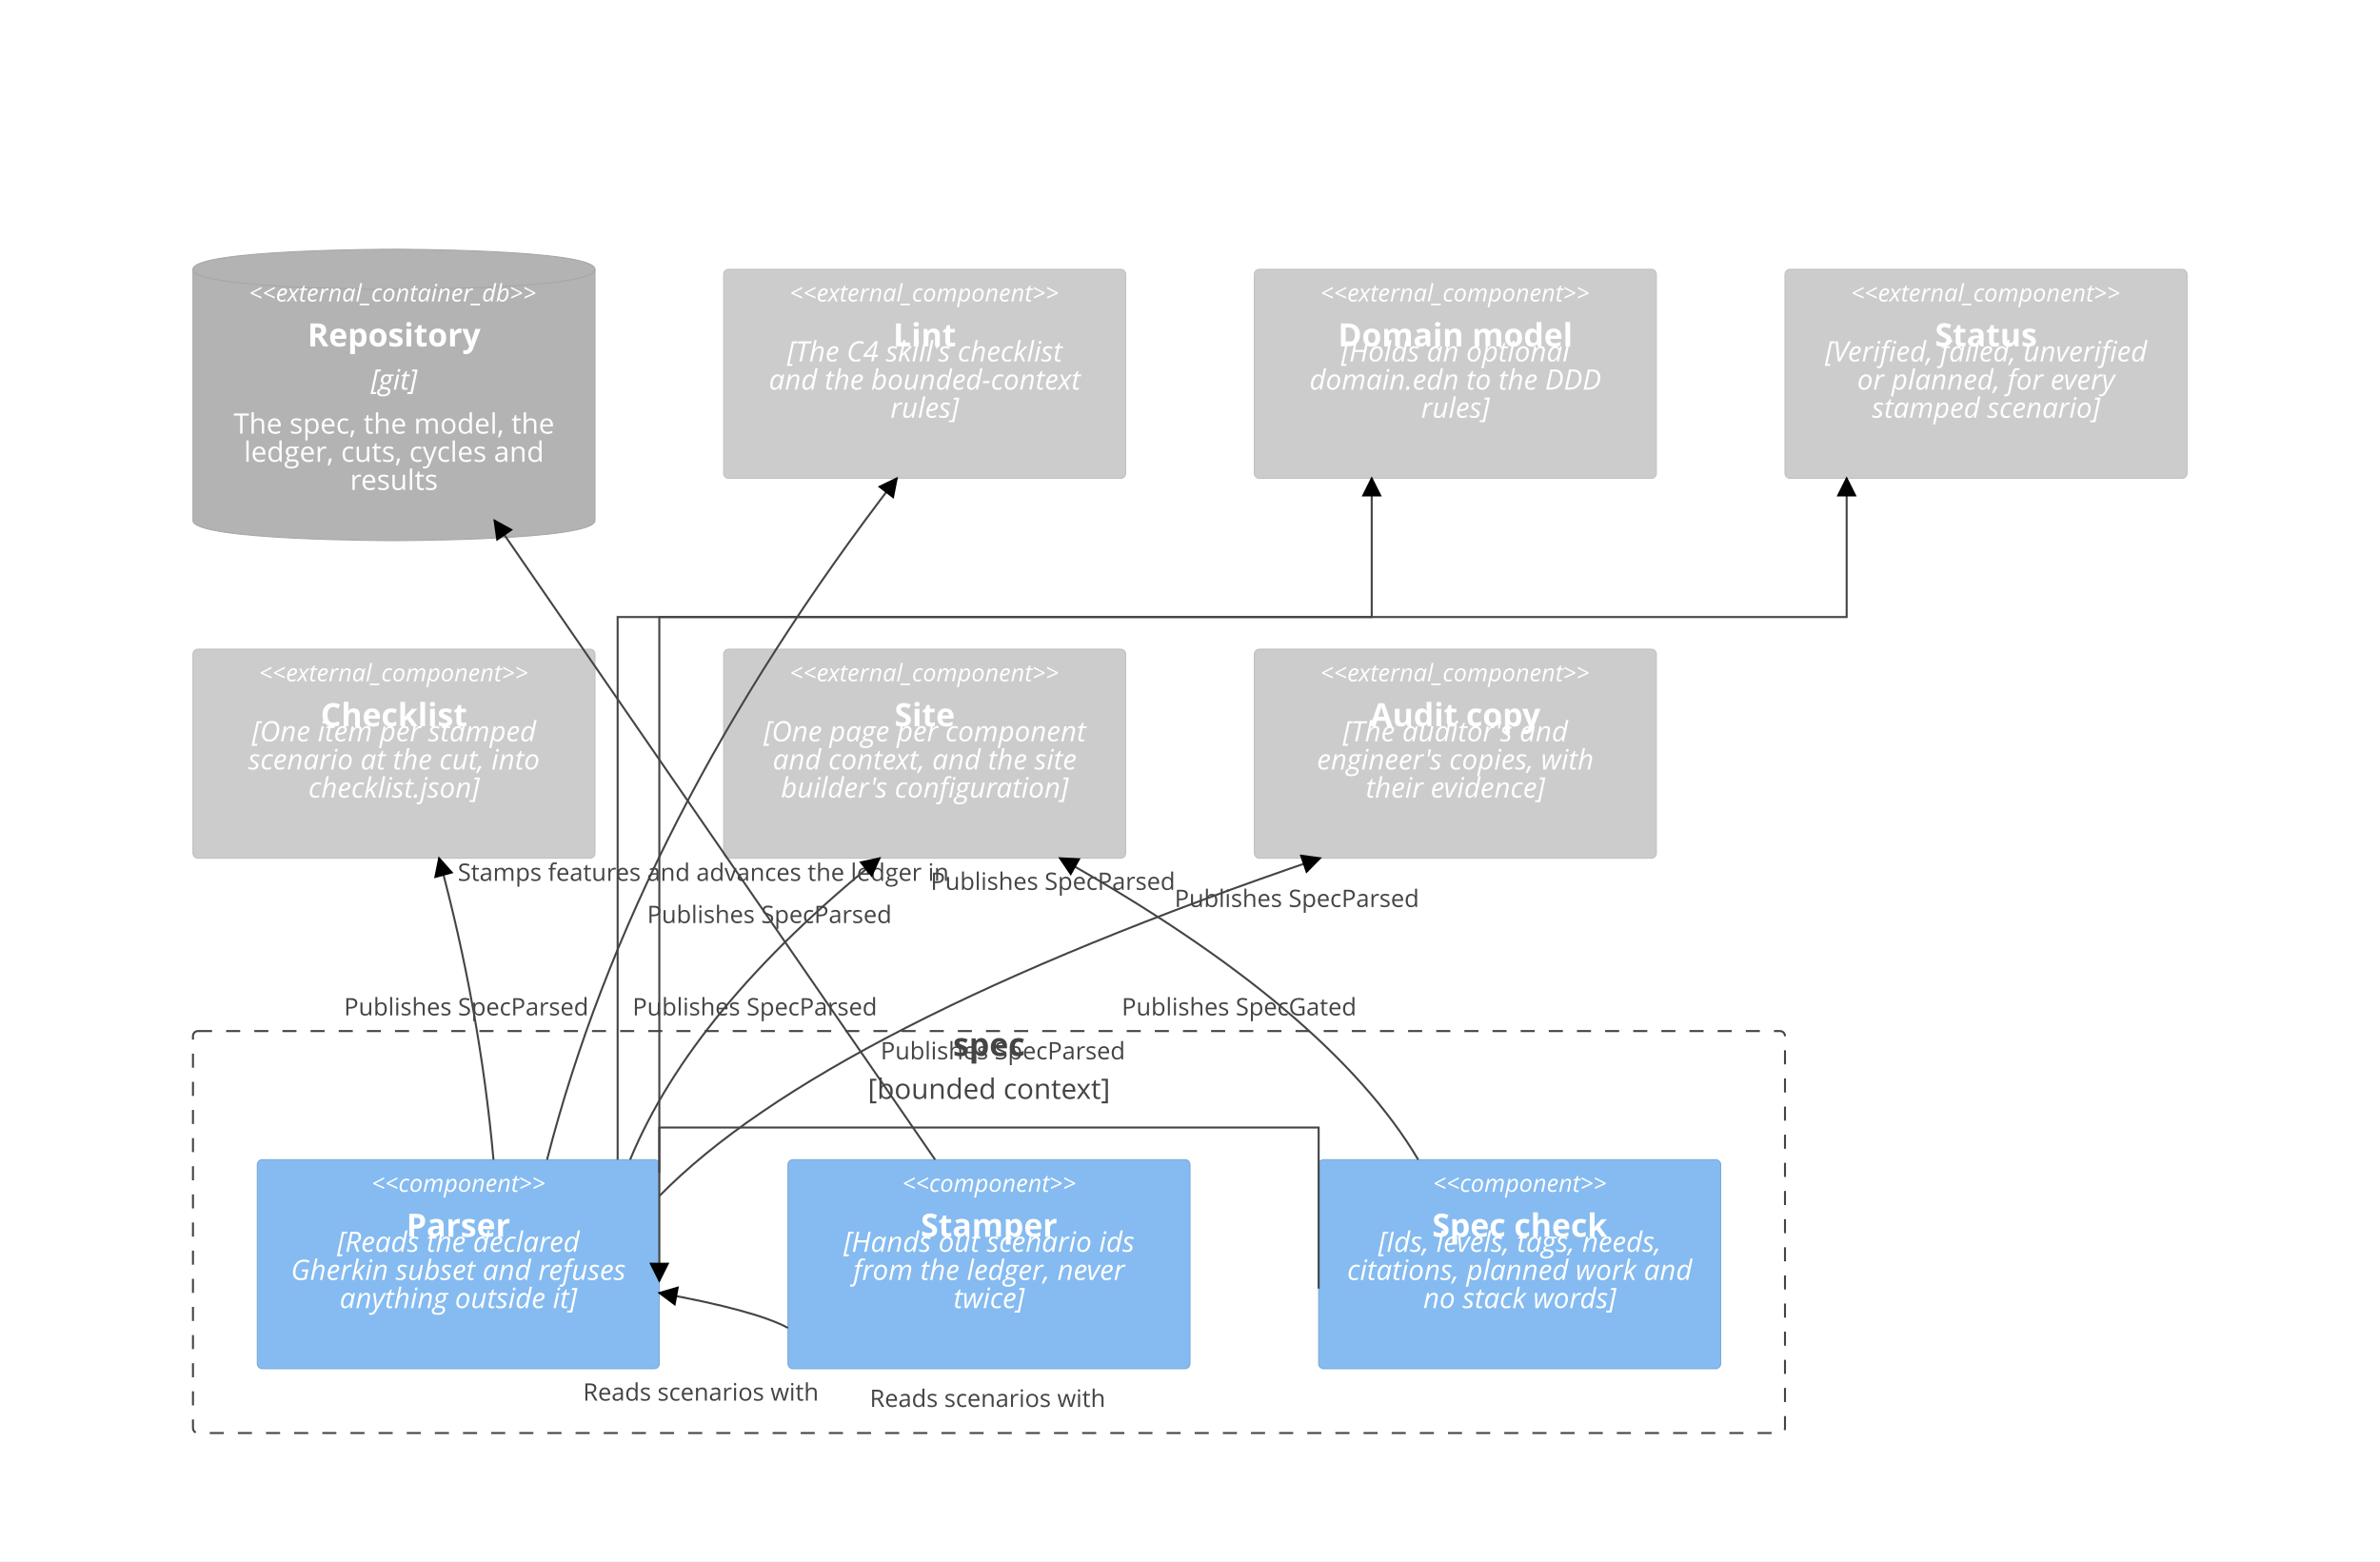
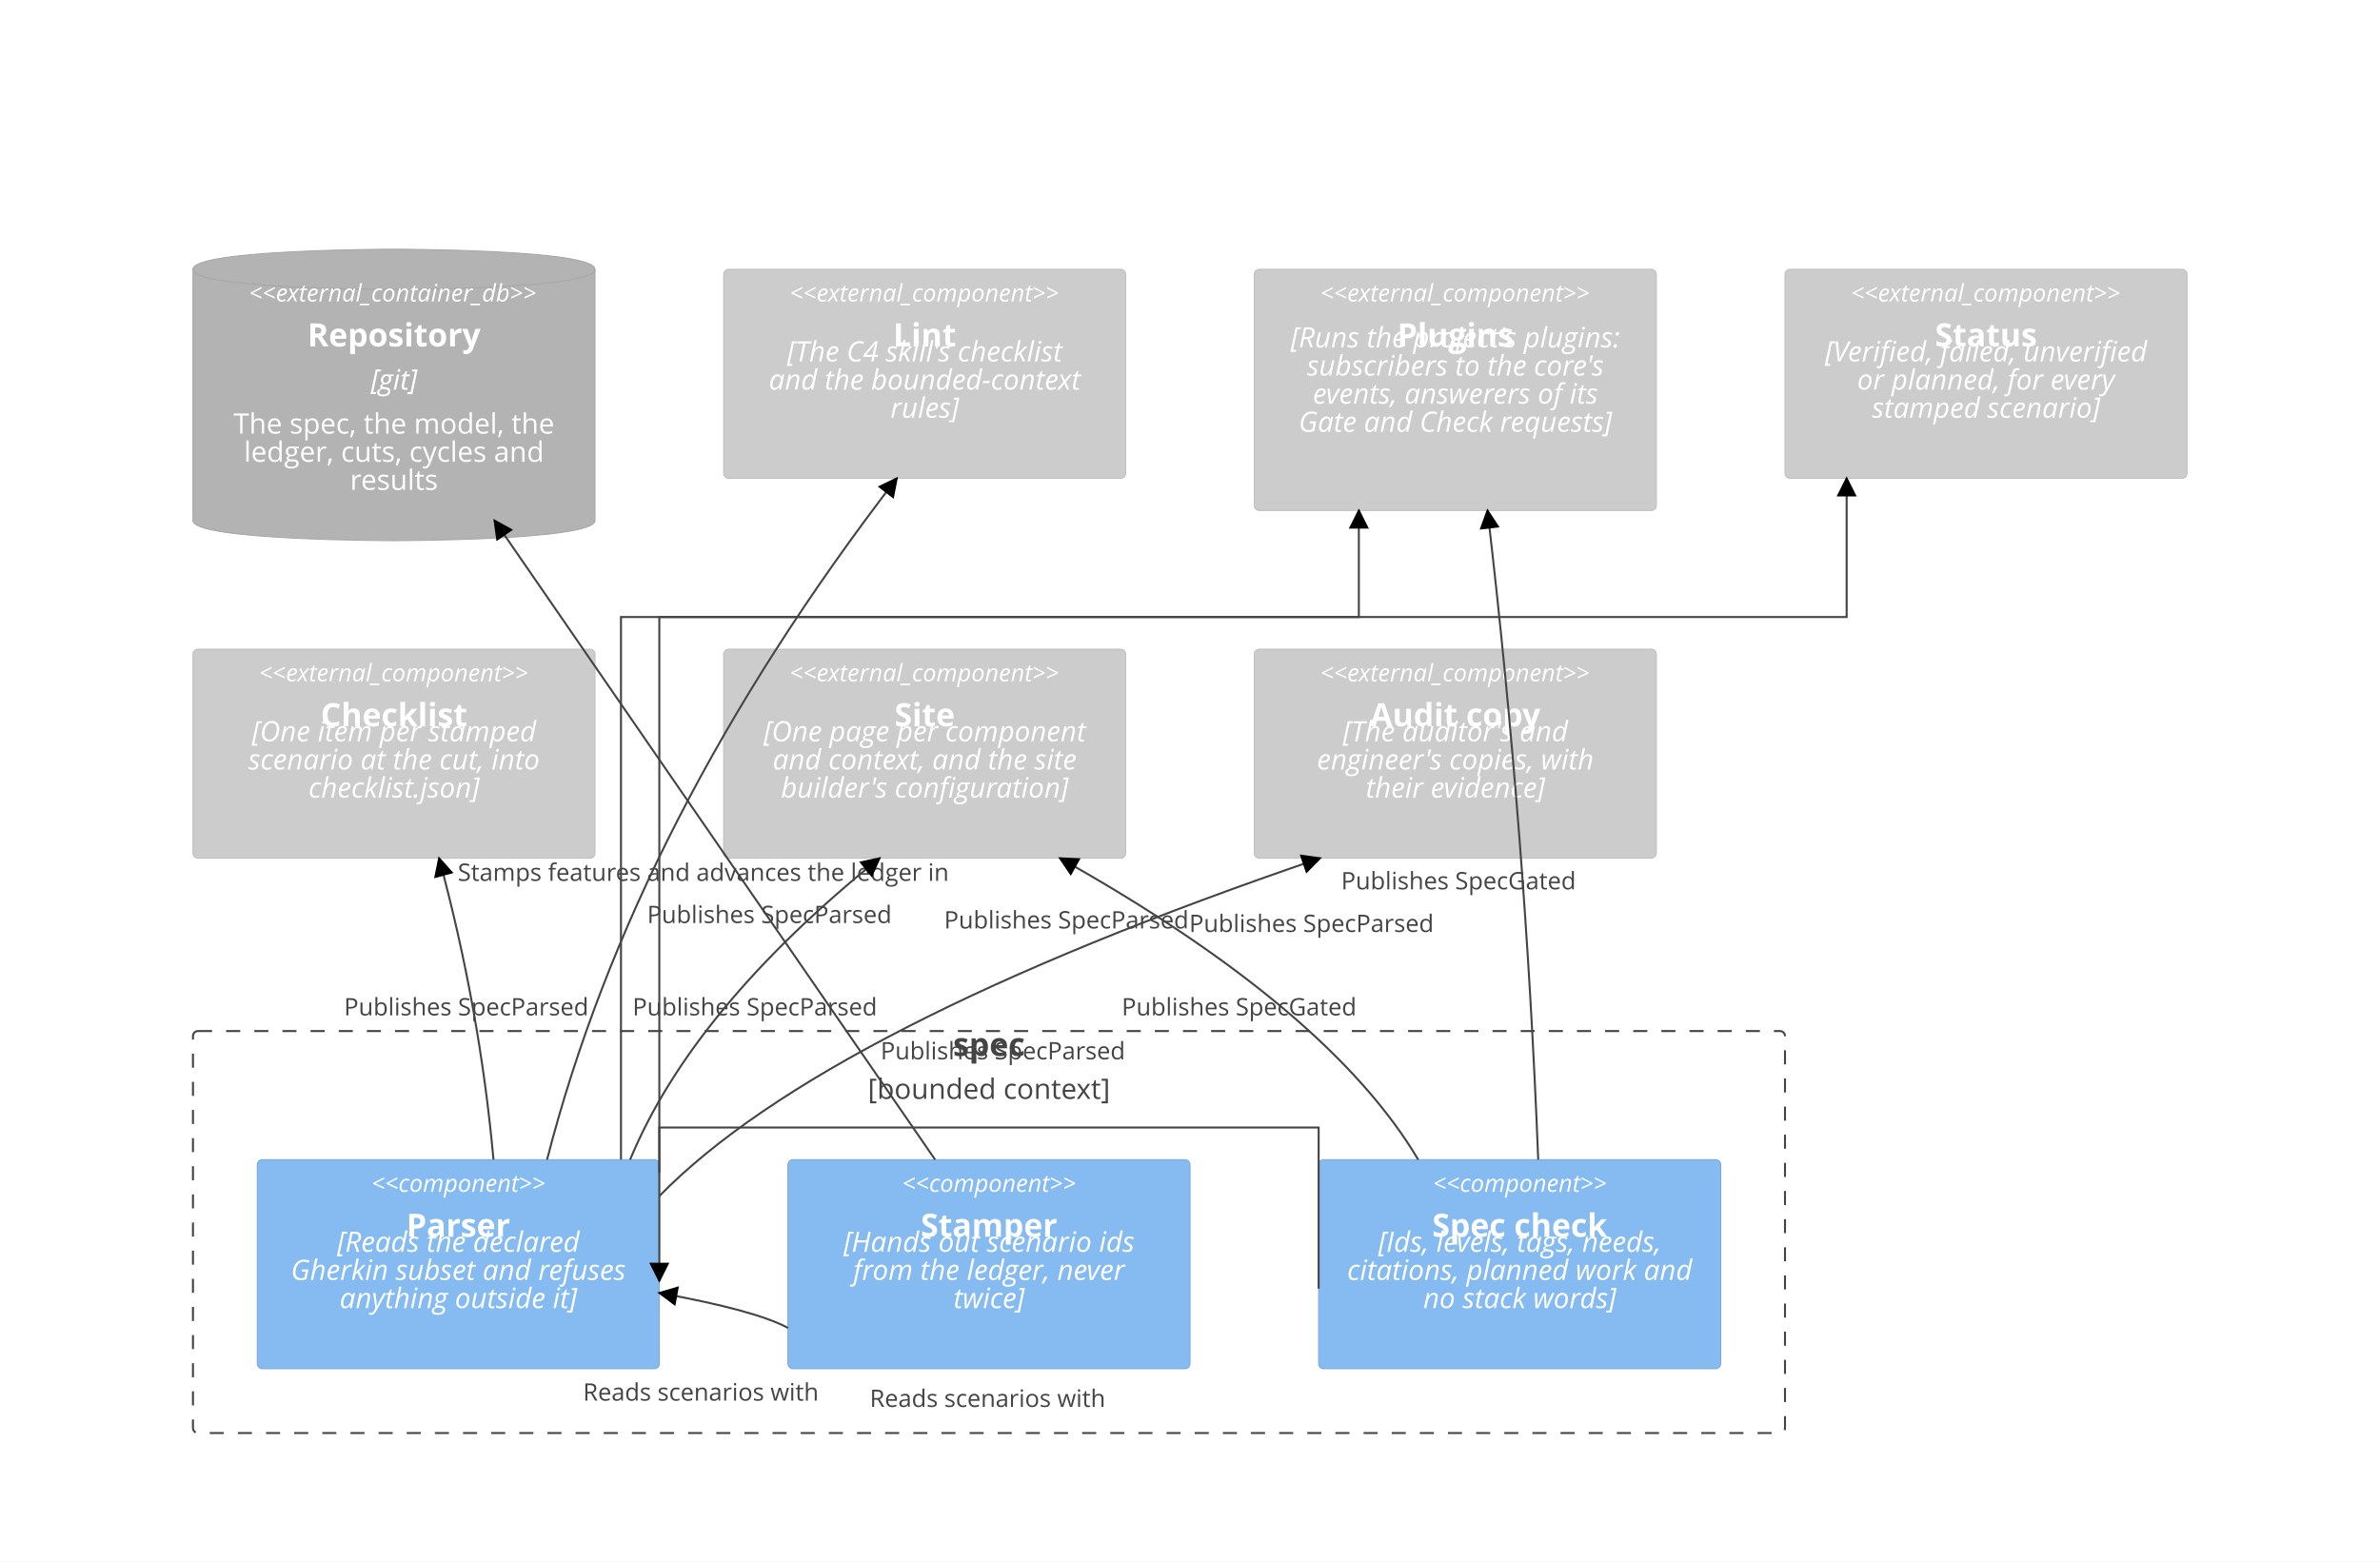
<svg xmlns="http://www.w3.org/2000/svg" width="100%" viewBox="0 -8 1184 777" style="max-width: 1184.000px;">
  <rect x="0" y="-8" width="1184" height="777" fill="#FFFFFF" />
  <defs>
    <symbol id="computer" width="24" height="24">
      <path transform="scale(.5)" d="M2 2v13h20v-13h-20zm18 11h-16v-9h16v9zm-10.228 6l.466-1h3.524l.467 1h-4.457zm14.228 3h-24l2-6h2.104l-1.33 4h18.45l-1.297-4h2.073l2 6zm-5-10h-14v-7h14v7z" />
    </symbol>
  </defs>
  <defs>
    <symbol id="database" fill-rule="evenodd" clip-rule="evenodd">
      <path transform="scale(.5)" d="M12.258.001l.256.004.255.005.253.008.251.01.249.012.247.015.246.016.242.019.241.02.239.023.236.024.233.027.231.028.229.031.225.032.223.034.22.036.217.038.214.04.211.041.208.043.205.045.201.046.198.048.194.05.191.051.187.053.183.054.18.056.175.057.172.059.168.06.163.061.16.063.155.064.15.066.074.033.073.033.071.034.07.034.069.035.068.035.067.035.066.035.064.036.064.036.062.036.06.036.06.037.058.037.058.037.055.038.055.038.053.038.052.038.051.039.05.039.048.039.047.039.045.04.044.04.043.04.041.04.04.041.039.041.037.041.036.041.034.041.033.042.032.042.03.042.029.042.027.042.026.043.024.043.023.043.021.043.02.043.018.044.017.043.015.044.013.044.012.044.011.045.009.044.007.045.006.045.004.045.002.045.001.045v17l-.001.045-.002.045-.004.045-.006.045-.007.045-.009.044-.011.045-.012.044-.013.044-.015.044-.017.043-.018.044-.02.043-.021.043-.023.043-.024.043-.026.043-.027.042-.029.042-.03.042-.032.042-.033.042-.034.041-.036.041-.037.041-.039.041-.04.041-.041.04-.043.04-.044.04-.045.04-.047.039-.048.039-.05.039-.051.039-.052.038-.053.038-.055.038-.055.038-.058.037-.058.037-.06.037-.06.036-.062.036-.064.036-.064.036-.066.035-.067.035-.068.035-.069.035-.07.034-.071.034-.073.033-.074.033-.15.066-.155.064-.16.063-.163.061-.168.06-.172.059-.175.057-.18.056-.183.054-.187.053-.191.051-.194.05-.198.048-.201.046-.205.045-.208.043-.211.041-.214.04-.217.038-.22.036-.223.034-.225.032-.229.031-.231.028-.233.027-.236.024-.239.023-.241.02-.242.019-.246.016-.247.015-.249.012-.251.01-.253.008-.255.005-.256.004-.258.001-.258-.001-.256-.004-.255-.005-.253-.008-.251-.01-.249-.012-.247-.015-.245-.016-.243-.019-.241-.02-.238-.023-.236-.024-.234-.027-.231-.028-.228-.031-.226-.032-.223-.034-.22-.036-.217-.038-.214-.04-.211-.041-.208-.043-.204-.045-.201-.046-.198-.048-.195-.05-.19-.051-.187-.053-.184-.054-.179-.056-.176-.057-.172-.059-.167-.06-.164-.061-.159-.063-.155-.064-.151-.066-.074-.033-.072-.033-.072-.034-.07-.034-.069-.035-.068-.035-.067-.035-.066-.035-.064-.036-.063-.036-.062-.036-.061-.036-.06-.037-.058-.037-.057-.037-.056-.038-.055-.038-.053-.038-.052-.038-.051-.039-.049-.039-.049-.039-.046-.039-.046-.04-.044-.04-.043-.04-.041-.04-.04-.041-.039-.041-.037-.041-.036-.041-.034-.041-.033-.042-.032-.042-.03-.042-.029-.042-.027-.042-.026-.043-.024-.043-.023-.043-.021-.043-.02-.043-.018-.044-.017-.043-.015-.044-.013-.044-.012-.044-.011-.045-.009-.044-.007-.045-.006-.045-.004-.045-.002-.045-.001-.045v-17l.001-.045.002-.045.004-.045.006-.045.007-.045.009-.044.011-.045.012-.044.013-.044.015-.044.017-.043.018-.044.02-.043.021-.043.023-.043.024-.043.026-.043.027-.042.029-.042.03-.042.032-.042.033-.042.034-.041.036-.041.037-.041.039-.041.04-.041.041-.04.043-.04.044-.04.046-.04.046-.039.049-.039.049-.039.051-.039.052-.038.053-.038.055-.038.056-.038.057-.037.058-.037.06-.037.061-.036.062-.036.063-.036.064-.036.066-.035.067-.035.068-.035.069-.035.07-.034.072-.034.072-.033.074-.033.151-.066.155-.064.159-.063.164-.061.167-.06.172-.059.176-.057.179-.056.184-.054.187-.053.19-.051.195-.05.198-.048.201-.046.204-.045.208-.043.211-.041.214-.04.217-.038.22-.036.223-.034.226-.032.228-.031.231-.028.234-.027.236-.024.238-.023.241-.02.243-.019.245-.016.247-.015.249-.012.251-.01.253-.008.255-.005.256-.004.258-.001.258.001z" />
    </symbol>
  </defs>
  <defs>
    <symbol id="clock" width="24" height="24">
      <path transform="scale(.5)" d="M12 2c5.514 0 10 4.486 10 10s-4.486 10-10 10-10-4.486-10-10 4.486-10 10-10zm0-2c-6.627 0-12 5.373-12 12s5.373 12 12 12 12-5.373 12-12-5.373-12-12-12zm5.848 12.459c.202.038.202.333.001.372-1.907.361-6.045 1.111-6.547 1.111-.719 0-1.301-.582-1.301-1.301 0-.512.77-5.447 1.125-7.445.034-.192.312-.181.343.014l.985 6.238 5.394 1.011z" />
    </symbol>
  </defs>
  <g class="person-man">
    <path fill="#B3B3B3" stroke-width="0.5" stroke="#A6A6A6" d="M96,126c0,-10 100,-10 100,-10c0,0 100,0 100,10l0,125c0,10 -100,10 -100,10c0,0 -100,0 -100,-10l0,-125" />
    <path fill="none" stroke-width="0.5" stroke="#A6A6A6" d="M96,126c0,10 100,10 100,10c0,0 100,0 100,-10" />
    <text fill="#FFFFFF" font-family="Open Sans,sans-serif" font-size="12" font-style="italic" lengthAdjust="spacing" textLength="143" x="124" y="142">&lt;&lt;external_container_db&gt;&gt;</text>
    <text x="196.00" y="160.00" dominant-baseline="middle" fill="#FFFFFF" style="text-anchor: middle; font-size: 16px; font-weight: bold; font-family: Open Sans,sans-serif">
      <tspan dy="0.00" alignment-baseline="mathematical">Repository</tspan>
    </text>
    <text x="196.00" y="182.00" dominant-baseline="middle" fill="#FFFFFF" style="text-anchor: middle; font-size: 14px; font-weight: normal; font-family: Open Sans,sans-serif" font-style="italic">
      <tspan dy="0.00" alignment-baseline="mathematical">[git]</tspan>
    </text>
    <text x="196.00" y="218.00" dominant-baseline="middle" fill="#FFFFFF" style="text-anchor: middle; font-size: 14px; font-weight: normal; font-family: Open Sans,sans-serif">
      <tspan dy="-14.00" alignment-baseline="mathematical">The spec, the model, the</tspan>
    </text>
    <text x="196.00" y="218.00" dominant-baseline="middle" fill="#FFFFFF" style="text-anchor: middle; font-size: 14px; font-weight: normal; font-family: Open Sans,sans-serif">
      <tspan dy="0.00" alignment-baseline="mathematical">ledger, cuts, cycles and</tspan>
    </text>
    <text x="196.00" y="218.00" dominant-baseline="middle" fill="#FFFFFF" style="text-anchor: middle; font-size: 14px; font-weight: normal; font-family: Open Sans,sans-serif">
      <tspan dy="14.00" alignment-baseline="mathematical">results</tspan>
    </text>
  </g>
  <g class="person-man">
    <rect x="360" y="126" fill="#CCCCCC" stroke="#BFBFBF" width="200" height="104" rx="2.5" ry="2.5" stroke-width="0.5" />
    <text fill="#FFFFFF" font-family="Open Sans,sans-serif" font-size="12" font-style="italic" lengthAdjust="spacing" textLength="133" x="393" y="142">&lt;&lt;external_component&gt;&gt;</text>
    <text x="460.00" y="160.00" dominant-baseline="middle" fill="#FFFFFF" style="text-anchor: middle; font-size: 16px; font-weight: bold; font-family: Open Sans,sans-serif">
      <tspan dy="0.00" alignment-baseline="mathematical">Lint</tspan>
    </text>
    <text x="460.00" y="182.00" dominant-baseline="middle" fill="#FFFFFF" style="text-anchor: middle; font-size: 14px; font-weight: normal; font-family: Open Sans,sans-serif" font-style="italic">
      <tspan dy="-14.00" alignment-baseline="mathematical">[The C4 skill's checklist</tspan>
    </text>
    <text x="460.00" y="182.00" dominant-baseline="middle" fill="#FFFFFF" style="text-anchor: middle; font-size: 14px; font-weight: normal; font-family: Open Sans,sans-serif" font-style="italic">
      <tspan dy="0.00" alignment-baseline="mathematical">and the bounded-context</tspan>
    </text>
    <text x="460.00" y="182.00" dominant-baseline="middle" fill="#FFFFFF" style="text-anchor: middle; font-size: 14px; font-weight: normal; font-family: Open Sans,sans-serif" font-style="italic">
      <tspan dy="14.00" alignment-baseline="mathematical">rules]</tspan>
    </text>
  </g>
  <g class="person-man">
-     <rect x="624" y="126" fill="#CCCCCC" stroke="#BFBFBF" width="200" height="104" rx="2.5" ry="2.5" stroke-width="0.5" />
+     <rect x="624" y="126" fill="#CCCCCC" stroke="#BFBFBF" width="200" height="120" rx="2.5" ry="2.5" stroke-width="0.5" />
    <text fill="#FFFFFF" font-family="Open Sans,sans-serif" font-size="12" font-style="italic" lengthAdjust="spacing" textLength="133" x="657" y="142">&lt;&lt;external_component&gt;&gt;</text>
    <text x="724.00" y="160.00" dominant-baseline="middle" fill="#FFFFFF" style="text-anchor: middle; font-size: 16px; font-weight: bold; font-family: Open Sans,sans-serif">
-       <tspan dy="0.00" alignment-baseline="mathematical">Domain model</tspan>
-     </text>
-     <text x="724.00" y="182.00" dominant-baseline="middle" fill="#FFFFFF" style="text-anchor: middle; font-size: 14px; font-weight: normal; font-family: Open Sans,sans-serif" font-style="italic">
-       <tspan dy="-14.00" alignment-baseline="mathematical">[Holds an optional</tspan>
-     </text>
-     <text x="724.00" y="182.00" dominant-baseline="middle" fill="#FFFFFF" style="text-anchor: middle; font-size: 14px; font-weight: normal; font-family: Open Sans,sans-serif" font-style="italic">
-       <tspan dy="0.00" alignment-baseline="mathematical">domain.edn to the DDD</tspan>
-     </text>
-     <text x="724.00" y="182.00" dominant-baseline="middle" fill="#FFFFFF" style="text-anchor: middle; font-size: 14px; font-weight: normal; font-family: Open Sans,sans-serif" font-style="italic">
-       <tspan dy="14.00" alignment-baseline="mathematical">rules]</tspan>
+       <tspan dy="0.00" alignment-baseline="mathematical">Plugins</tspan>
+     </text>
+     <text x="724.00" y="182.00" dominant-baseline="middle" fill="#FFFFFF" style="text-anchor: middle; font-size: 14px; font-weight: normal; font-family: Open Sans,sans-serif" font-style="italic">
+       <tspan dy="-21.00" alignment-baseline="mathematical">[Runs the project's plugins:</tspan>
+     </text>
+     <text x="724.00" y="182.00" dominant-baseline="middle" fill="#FFFFFF" style="text-anchor: middle; font-size: 14px; font-weight: normal; font-family: Open Sans,sans-serif" font-style="italic">
+       <tspan dy="-7.00" alignment-baseline="mathematical">subscribers to the core's</tspan>
+     </text>
+     <text x="724.00" y="182.00" dominant-baseline="middle" fill="#FFFFFF" style="text-anchor: middle; font-size: 14px; font-weight: normal; font-family: Open Sans,sans-serif" font-style="italic">
+       <tspan dy="7.00" alignment-baseline="mathematical">events, answerers of its</tspan>
+     </text>
+     <text x="724.00" y="182.00" dominant-baseline="middle" fill="#FFFFFF" style="text-anchor: middle; font-size: 14px; font-weight: normal; font-family: Open Sans,sans-serif" font-style="italic">
+       <tspan dy="21.00" alignment-baseline="mathematical">Gate and Check requests]</tspan>
    </text>
  </g>
  <g class="person-man">
    <rect x="888" y="126" fill="#CCCCCC" stroke="#BFBFBF" width="200" height="104" rx="2.5" ry="2.5" stroke-width="0.5" />
    <text fill="#FFFFFF" font-family="Open Sans,sans-serif" font-size="12" font-style="italic" lengthAdjust="spacing" textLength="133" x="921" y="142">&lt;&lt;external_component&gt;&gt;</text>
    <text x="988.00" y="160.00" dominant-baseline="middle" fill="#FFFFFF" style="text-anchor: middle; font-size: 16px; font-weight: bold; font-family: Open Sans,sans-serif">
      <tspan dy="0.00" alignment-baseline="mathematical">Status</tspan>
    </text>
    <text x="988.00" y="182.00" dominant-baseline="middle" fill="#FFFFFF" style="text-anchor: middle; font-size: 14px; font-weight: normal; font-family: Open Sans,sans-serif" font-style="italic">
      <tspan dy="-14.00" alignment-baseline="mathematical">[Verified, failed, unverified</tspan>
    </text>
    <text x="988.00" y="182.00" dominant-baseline="middle" fill="#FFFFFF" style="text-anchor: middle; font-size: 14px; font-weight: normal; font-family: Open Sans,sans-serif" font-style="italic">
      <tspan dy="0.00" alignment-baseline="mathematical">or planned, for every</tspan>
    </text>
    <text x="988.00" y="182.00" dominant-baseline="middle" fill="#FFFFFF" style="text-anchor: middle; font-size: 14px; font-weight: normal; font-family: Open Sans,sans-serif" font-style="italic">
      <tspan dy="14.00" alignment-baseline="mathematical">stamped scenario]</tspan>
    </text>
  </g>
  <g class="person-man">
    <rect x="96" y="315" fill="#CCCCCC" stroke="#BFBFBF" width="200" height="104" rx="2.5" ry="2.5" stroke-width="0.5" />
    <text fill="#FFFFFF" font-family="Open Sans,sans-serif" font-size="12" font-style="italic" lengthAdjust="spacing" textLength="133" x="129" y="331">&lt;&lt;external_component&gt;&gt;</text>
    <text x="196.00" y="349.00" dominant-baseline="middle" fill="#FFFFFF" style="text-anchor: middle; font-size: 16px; font-weight: bold; font-family: Open Sans,sans-serif">
      <tspan dy="0.00" alignment-baseline="mathematical">Checklist</tspan>
    </text>
    <text x="196.00" y="371.00" dominant-baseline="middle" fill="#FFFFFF" style="text-anchor: middle; font-size: 14px; font-weight: normal; font-family: Open Sans,sans-serif" font-style="italic">
      <tspan dy="-14.00" alignment-baseline="mathematical">[One item per stamped</tspan>
    </text>
    <text x="196.00" y="371.00" dominant-baseline="middle" fill="#FFFFFF" style="text-anchor: middle; font-size: 14px; font-weight: normal; font-family: Open Sans,sans-serif" font-style="italic">
      <tspan dy="0.00" alignment-baseline="mathematical">scenario at the cut, into</tspan>
    </text>
    <text x="196.00" y="371.00" dominant-baseline="middle" fill="#FFFFFF" style="text-anchor: middle; font-size: 14px; font-weight: normal; font-family: Open Sans,sans-serif" font-style="italic">
      <tspan dy="14.00" alignment-baseline="mathematical">checklist.json]</tspan>
    </text>
  </g>
  <g class="person-man">
    <rect x="360" y="315" fill="#CCCCCC" stroke="#BFBFBF" width="200" height="104" rx="2.5" ry="2.5" stroke-width="0.5" />
    <text fill="#FFFFFF" font-family="Open Sans,sans-serif" font-size="12" font-style="italic" lengthAdjust="spacing" textLength="133" x="393" y="331">&lt;&lt;external_component&gt;&gt;</text>
    <text x="460.00" y="349.00" dominant-baseline="middle" fill="#FFFFFF" style="text-anchor: middle; font-size: 16px; font-weight: bold; font-family: Open Sans,sans-serif">
      <tspan dy="0.00" alignment-baseline="mathematical">Site</tspan>
    </text>
    <text x="460.00" y="371.00" dominant-baseline="middle" fill="#FFFFFF" style="text-anchor: middle; font-size: 14px; font-weight: normal; font-family: Open Sans,sans-serif" font-style="italic">
      <tspan dy="-14.00" alignment-baseline="mathematical">[One page per component</tspan>
    </text>
    <text x="460.00" y="371.00" dominant-baseline="middle" fill="#FFFFFF" style="text-anchor: middle; font-size: 14px; font-weight: normal; font-family: Open Sans,sans-serif" font-style="italic">
      <tspan dy="0.00" alignment-baseline="mathematical">and context, and the site</tspan>
    </text>
    <text x="460.00" y="371.00" dominant-baseline="middle" fill="#FFFFFF" style="text-anchor: middle; font-size: 14px; font-weight: normal; font-family: Open Sans,sans-serif" font-style="italic">
      <tspan dy="14.00" alignment-baseline="mathematical">builder's configuration]</tspan>
    </text>
  </g>
  <g class="person-man">
    <rect x="624" y="315" fill="#CCCCCC" stroke="#BFBFBF" width="200" height="104" rx="2.5" ry="2.5" stroke-width="0.5" />
    <text fill="#FFFFFF" font-family="Open Sans,sans-serif" font-size="12" font-style="italic" lengthAdjust="spacing" textLength="133" x="657" y="331">&lt;&lt;external_component&gt;&gt;</text>
    <text x="724.00" y="349.00" dominant-baseline="middle" fill="#FFFFFF" style="text-anchor: middle; font-size: 16px; font-weight: bold; font-family: Open Sans,sans-serif">
      <tspan dy="0.00" alignment-baseline="mathematical">Audit copy</tspan>
    </text>
    <text x="724.00" y="371.00" dominant-baseline="middle" fill="#FFFFFF" style="text-anchor: middle; font-size: 14px; font-weight: normal; font-family: Open Sans,sans-serif" font-style="italic">
      <tspan dy="-14.00" alignment-baseline="mathematical">[The auditor's and</tspan>
    </text>
    <text x="724.00" y="371.00" dominant-baseline="middle" fill="#FFFFFF" style="text-anchor: middle; font-size: 14px; font-weight: normal; font-family: Open Sans,sans-serif" font-style="italic">
      <tspan dy="0.00" alignment-baseline="mathematical">engineer's copies, with</tspan>
    </text>
    <text x="724.00" y="371.00" dominant-baseline="middle" fill="#FFFFFF" style="text-anchor: middle; font-size: 14px; font-weight: normal; font-family: Open Sans,sans-serif" font-style="italic">
      <tspan dy="14.00" alignment-baseline="mathematical">their evidence]</tspan>
    </text>
  </g>
  <g class="person-man">
    <rect x="128" y="569" fill="#85BBF0" stroke="#78A8D8" width="200" height="104" rx="2.5" ry="2.5" stroke-width="0.5" />
    <text fill="#FFFFFF" font-family="Open Sans,sans-serif" font-size="12" font-style="italic" lengthAdjust="spacing" textLength="86" x="185" y="585">&lt;&lt;component&gt;&gt;</text>
    <text x="228.00" y="603.00" dominant-baseline="middle" fill="#FFFFFF" style="text-anchor: middle; font-size: 16px; font-weight: bold; font-family: Open Sans,sans-serif">
      <tspan dy="0.00" alignment-baseline="mathematical">Parser</tspan>
    </text>
    <text x="228.00" y="625.00" dominant-baseline="middle" fill="#FFFFFF" style="text-anchor: middle; font-size: 14px; font-weight: normal; font-family: Open Sans,sans-serif" font-style="italic">
      <tspan dy="-14.00" alignment-baseline="mathematical">[Reads the declared</tspan>
    </text>
    <text x="228.00" y="625.00" dominant-baseline="middle" fill="#FFFFFF" style="text-anchor: middle; font-size: 14px; font-weight: normal; font-family: Open Sans,sans-serif" font-style="italic">
      <tspan dy="0.00" alignment-baseline="mathematical">Gherkin subset and refuses</tspan>
    </text>
    <text x="228.00" y="625.00" dominant-baseline="middle" fill="#FFFFFF" style="text-anchor: middle; font-size: 14px; font-weight: normal; font-family: Open Sans,sans-serif" font-style="italic">
      <tspan dy="14.00" alignment-baseline="mathematical">anything outside it]</tspan>
    </text>
  </g>
  <g class="person-man">
    <rect x="392" y="569" fill="#85BBF0" stroke="#78A8D8" width="200" height="104" rx="2.5" ry="2.5" stroke-width="0.5" />
    <text fill="#FFFFFF" font-family="Open Sans,sans-serif" font-size="12" font-style="italic" lengthAdjust="spacing" textLength="86" x="449" y="585">&lt;&lt;component&gt;&gt;</text>
    <text x="492.00" y="603.00" dominant-baseline="middle" fill="#FFFFFF" style="text-anchor: middle; font-size: 16px; font-weight: bold; font-family: Open Sans,sans-serif">
      <tspan dy="0.00" alignment-baseline="mathematical">Stamper</tspan>
    </text>
    <text x="492.00" y="625.00" dominant-baseline="middle" fill="#FFFFFF" style="text-anchor: middle; font-size: 14px; font-weight: normal; font-family: Open Sans,sans-serif" font-style="italic">
      <tspan dy="-14.00" alignment-baseline="mathematical">[Hands out scenario ids</tspan>
    </text>
    <text x="492.00" y="625.00" dominant-baseline="middle" fill="#FFFFFF" style="text-anchor: middle; font-size: 14px; font-weight: normal; font-family: Open Sans,sans-serif" font-style="italic">
      <tspan dy="0.00" alignment-baseline="mathematical">from the ledger, never</tspan>
    </text>
    <text x="492.00" y="625.00" dominant-baseline="middle" fill="#FFFFFF" style="text-anchor: middle; font-size: 14px; font-weight: normal; font-family: Open Sans,sans-serif" font-style="italic">
      <tspan dy="14.00" alignment-baseline="mathematical">twice]</tspan>
    </text>
  </g>
  <g class="person-man">
    <rect x="656" y="569" fill="#85BBF0" stroke="#78A8D8" width="200" height="104" rx="2.5" ry="2.5" stroke-width="0.5" />
    <text fill="#FFFFFF" font-family="Open Sans,sans-serif" font-size="12" font-style="italic" lengthAdjust="spacing" textLength="86" x="713" y="585">&lt;&lt;component&gt;&gt;</text>
    <text x="756.00" y="603.00" dominant-baseline="middle" fill="#FFFFFF" style="text-anchor: middle; font-size: 16px; font-weight: bold; font-family: Open Sans,sans-serif">
      <tspan dy="0.00" alignment-baseline="mathematical">Spec check</tspan>
    </text>
    <text x="756.00" y="625.00" dominant-baseline="middle" fill="#FFFFFF" style="text-anchor: middle; font-size: 14px; font-weight: normal; font-family: Open Sans,sans-serif" font-style="italic">
      <tspan dy="-14.00" alignment-baseline="mathematical">[Ids, levels, tags, needs,</tspan>
    </text>
    <text x="756.00" y="625.00" dominant-baseline="middle" fill="#FFFFFF" style="text-anchor: middle; font-size: 14px; font-weight: normal; font-family: Open Sans,sans-serif" font-style="italic">
      <tspan dy="0.00" alignment-baseline="mathematical">citations, planned work and</tspan>
    </text>
    <text x="756.00" y="625.00" dominant-baseline="middle" fill="#FFFFFF" style="text-anchor: middle; font-size: 14px; font-weight: normal; font-family: Open Sans,sans-serif" font-style="italic">
      <tspan dy="14.00" alignment-baseline="mathematical">no stack words]</tspan>
    </text>
  </g>
  <g>
    <rect x="96" y="505" fill="none" stroke="#444444" width="792" height="200" rx="2.5" ry="2.5" stroke-width="1" stroke-dasharray="7.0,7.0" />
    <text x="492.00" y="513.00" dominant-baseline="middle" fill="#444444" style="text-anchor: middle; font-size: 16px; font-weight: bold; font-family: Open Sans,sans-serif">
      <tspan dy="0.00" alignment-baseline="mathematical">spec</tspan>
    </text>
    <text x="492.00" y="535.00" dominant-baseline="middle" fill="#444444" style="text-anchor: middle; font-size: 14px; font-weight: normal; font-family: Open Sans,sans-serif">
      <tspan dy="0.00" alignment-baseline="mathematical">[bounded context]</tspan>
    </text>
  </g>
  <defs>
    <marker id="arrowhead" refX="9" refY="5" markerUnits="userSpaceOnUse" markerWidth="12" markerHeight="12" orient="auto">
      <path d="M 0 0 L 10 5 L 0 10 z" />
    </marker>
  </defs>
  <defs>
    <marker id="arrowend" refX="1" refY="5" markerUnits="userSpaceOnUse" markerWidth="12" markerHeight="12" orient="auto">
      <path d="M 10 0 L 0 5 L 10 10 z" />
    </marker>
  </defs>
  <defs>
    <marker id="crosshead" markerWidth="15" markerHeight="8" orient="auto" refX="16" refY="4">
      <path fill="black" stroke="#000000" stroke-width="1px" d="M 9,2 V 6 L16,4 Z" style="stroke-dasharray: 0, 0;" />
      <path fill="none" stroke="#000000" stroke-width="1px" d="M 0,1 L 6,7 M 6,1 L 0,7" style="stroke-dasharray: 0, 0;" />
    </marker>
  </defs>
  <defs>
    <marker id="filled-head" refX="18" refY="7" markerWidth="20" markerHeight="28" orient="auto">
      <path d="M 18,7 L9,13 L14,7 L9,1 Z" />
    </marker>
  </defs>
  <g>
    <line x1="465.21" y1="569.00" x2="246.00" y2="251.00" stroke-width="1" stroke="#444444" style="fill: none;" marker-end="url(#arrowhead)" />
    <text x="349.88" y="427.06" dominant-baseline="middle" fill="#444444" style="text-anchor: middle; font-size: 12px; font-weight: normal; font-family: Open Sans,sans-serif">
      <tspan dy="0.00" alignment-baseline="mathematical">Stamps features and advances the ledger in</tspan>
    </text>
    <path fill="none" stroke-width="1" stroke="#444444" d="M272.15,569.00 Q315.65,399.50 446.13,230.00" marker-end="url(#arrowhead)" />
    <text x="382.78" y="448.05" dominant-baseline="middle" fill="#444444" style="text-anchor: middle; font-size: 12px; font-weight: normal; font-family: Open Sans,sans-serif">
      <tspan dy="0.00" alignment-baseline="mathematical">Publishes SpecParsed</tspan>
    </text>
-     <path fill="none" stroke-width="1" stroke="#444444" d="M307.26,569.00 L307.26,299.00 L682.40,299.00 L682.40,230.00" marker-end="url(#arrowhead)" />
-     <text x="523.80" y="431.55" dominant-baseline="middle" fill="#444444" style="text-anchor: middle; font-size: 12px; font-weight: normal; font-family: Open Sans,sans-serif">
-       <tspan dy="0.00" alignment-baseline="mathematical">Publishes SpecParsed</tspan>
+     <path fill="none" stroke-width="1" stroke="#444444" d="M308.92,569.00 L308.92,299.00 L676.00,299.00 L676.00,246.00" marker-end="url(#arrowhead)" />
+     <text x="530.51" y="450.74" dominant-baseline="middle" fill="#444444" style="text-anchor: middle; font-size: 12px; font-weight: normal; font-family: Open Sans,sans-serif">
+       <tspan dy="0.00" alignment-baseline="mathematical">Publishes SpecParsed</tspan>
+     </text>
+     <path fill="none" stroke-width="1" stroke="#444444" d="M765.23,569.00 Q758.92,407.50 740.00,246.00" marker-end="url(#arrowhead)" />
+     <text x="725.59" y="431.28" dominant-baseline="middle" fill="#444444" style="text-anchor: middle; font-size: 12px; font-weight: normal; font-family: Open Sans,sans-serif">
+       <tspan dy="0.00" alignment-baseline="mathematical">Publishes SpecGated</tspan>
    </text>
    <path fill="none" stroke-width="1" stroke="#444444" d="M328.00,575.53 L328.00,299.00 L918.67,299.00 L918.67,230.00" marker-end="url(#arrowhead)" />
-     <text x="645.15" y="440.06" dominant-baseline="middle" fill="#444444" style="text-anchor: middle; font-size: 12px; font-weight: normal; font-family: Open Sans,sans-serif">
+     <text x="652.42" y="452.49" dominant-baseline="middle" fill="#444444" style="text-anchor: middle; font-size: 12px; font-weight: normal; font-family: Open Sans,sans-serif">
      <tspan dy="0.00" alignment-baseline="mathematical">Publishes SpecParsed</tspan>
    </text>
    <path fill="none" stroke-width="1" stroke="#444444" d="M245.50,569.00 Q238.74,494.00 218.43,419.00" marker-end="url(#arrowhead)" />
    <text x="231.97" y="494.00" dominant-baseline="middle" fill="#444444" style="text-anchor: middle; font-size: 12px; font-weight: normal; font-family: Open Sans,sans-serif">
      <tspan dy="0.00" alignment-baseline="mathematical">Publishes SpecParsed</tspan>
    </text>
    <path fill="none" stroke-width="1" stroke="#444444" d="M313.47,569.00 Q344.49,494.00 437.57,419.00" marker-end="url(#arrowhead)" />
    <text x="375.52" y="494.00" dominant-baseline="middle" fill="#444444" style="text-anchor: middle; font-size: 12px; font-weight: normal; font-family: Open Sans,sans-serif">
      <tspan dy="0.00" alignment-baseline="mathematical">Publishes SpecParsed</tspan>
    </text>
    <path fill="none" stroke-width="1" stroke="#444444" d="M705.54,569.00 Q660.98,494.00 527.29,419.00" marker-end="url(#arrowhead)" />
    <text x="616.42" y="494.00" dominant-baseline="middle" fill="#444444" style="text-anchor: middle; font-size: 12px; font-weight: normal; font-family: Open Sans,sans-serif">
      <tspan dy="0.00" alignment-baseline="mathematical">Publishes SpecGated</tspan>
    </text>
    <path fill="none" stroke-width="1" stroke="#444444" d="M328.00,587.11 Q410.18,503.05 656.71,419.00" marker-end="url(#arrowhead)" />
    <text x="498.91" y="515.87" dominant-baseline="middle" fill="#444444" style="text-anchor: middle; font-size: 12px; font-weight: normal; font-family: Open Sans,sans-serif">
      <tspan dy="0.00" alignment-baseline="mathematical">Publishes SpecParsed</tspan>
    </text>
    <path fill="none" stroke-width="1" stroke="#444444" d="M392.00,652.71 Q376.00,644.00 328.00,635.29" marker-end="url(#arrowhead)" />
    <text x="348.65" y="685.68" dominant-baseline="middle" fill="#444444" style="text-anchor: middle; font-size: 12px; font-weight: normal; font-family: Open Sans,sans-serif">
      <tspan dy="0.00" alignment-baseline="mathematical">Reads scenarios with</tspan>
    </text>
    <path fill="none" stroke-width="1" stroke="#444444" d="M656.00,633.15 L656.00,553.00 L328.00,553.00 L328.00,629.28" marker-end="url(#arrowhead)" />
    <text x="491.32" y="688.81" dominant-baseline="middle" fill="#444444" style="text-anchor: middle; font-size: 12px; font-weight: normal; font-family: Open Sans,sans-serif">
      <tspan dy="0.00" alignment-baseline="mathematical">Reads scenarios with</tspan>
    </text>
  </g>
</svg>
